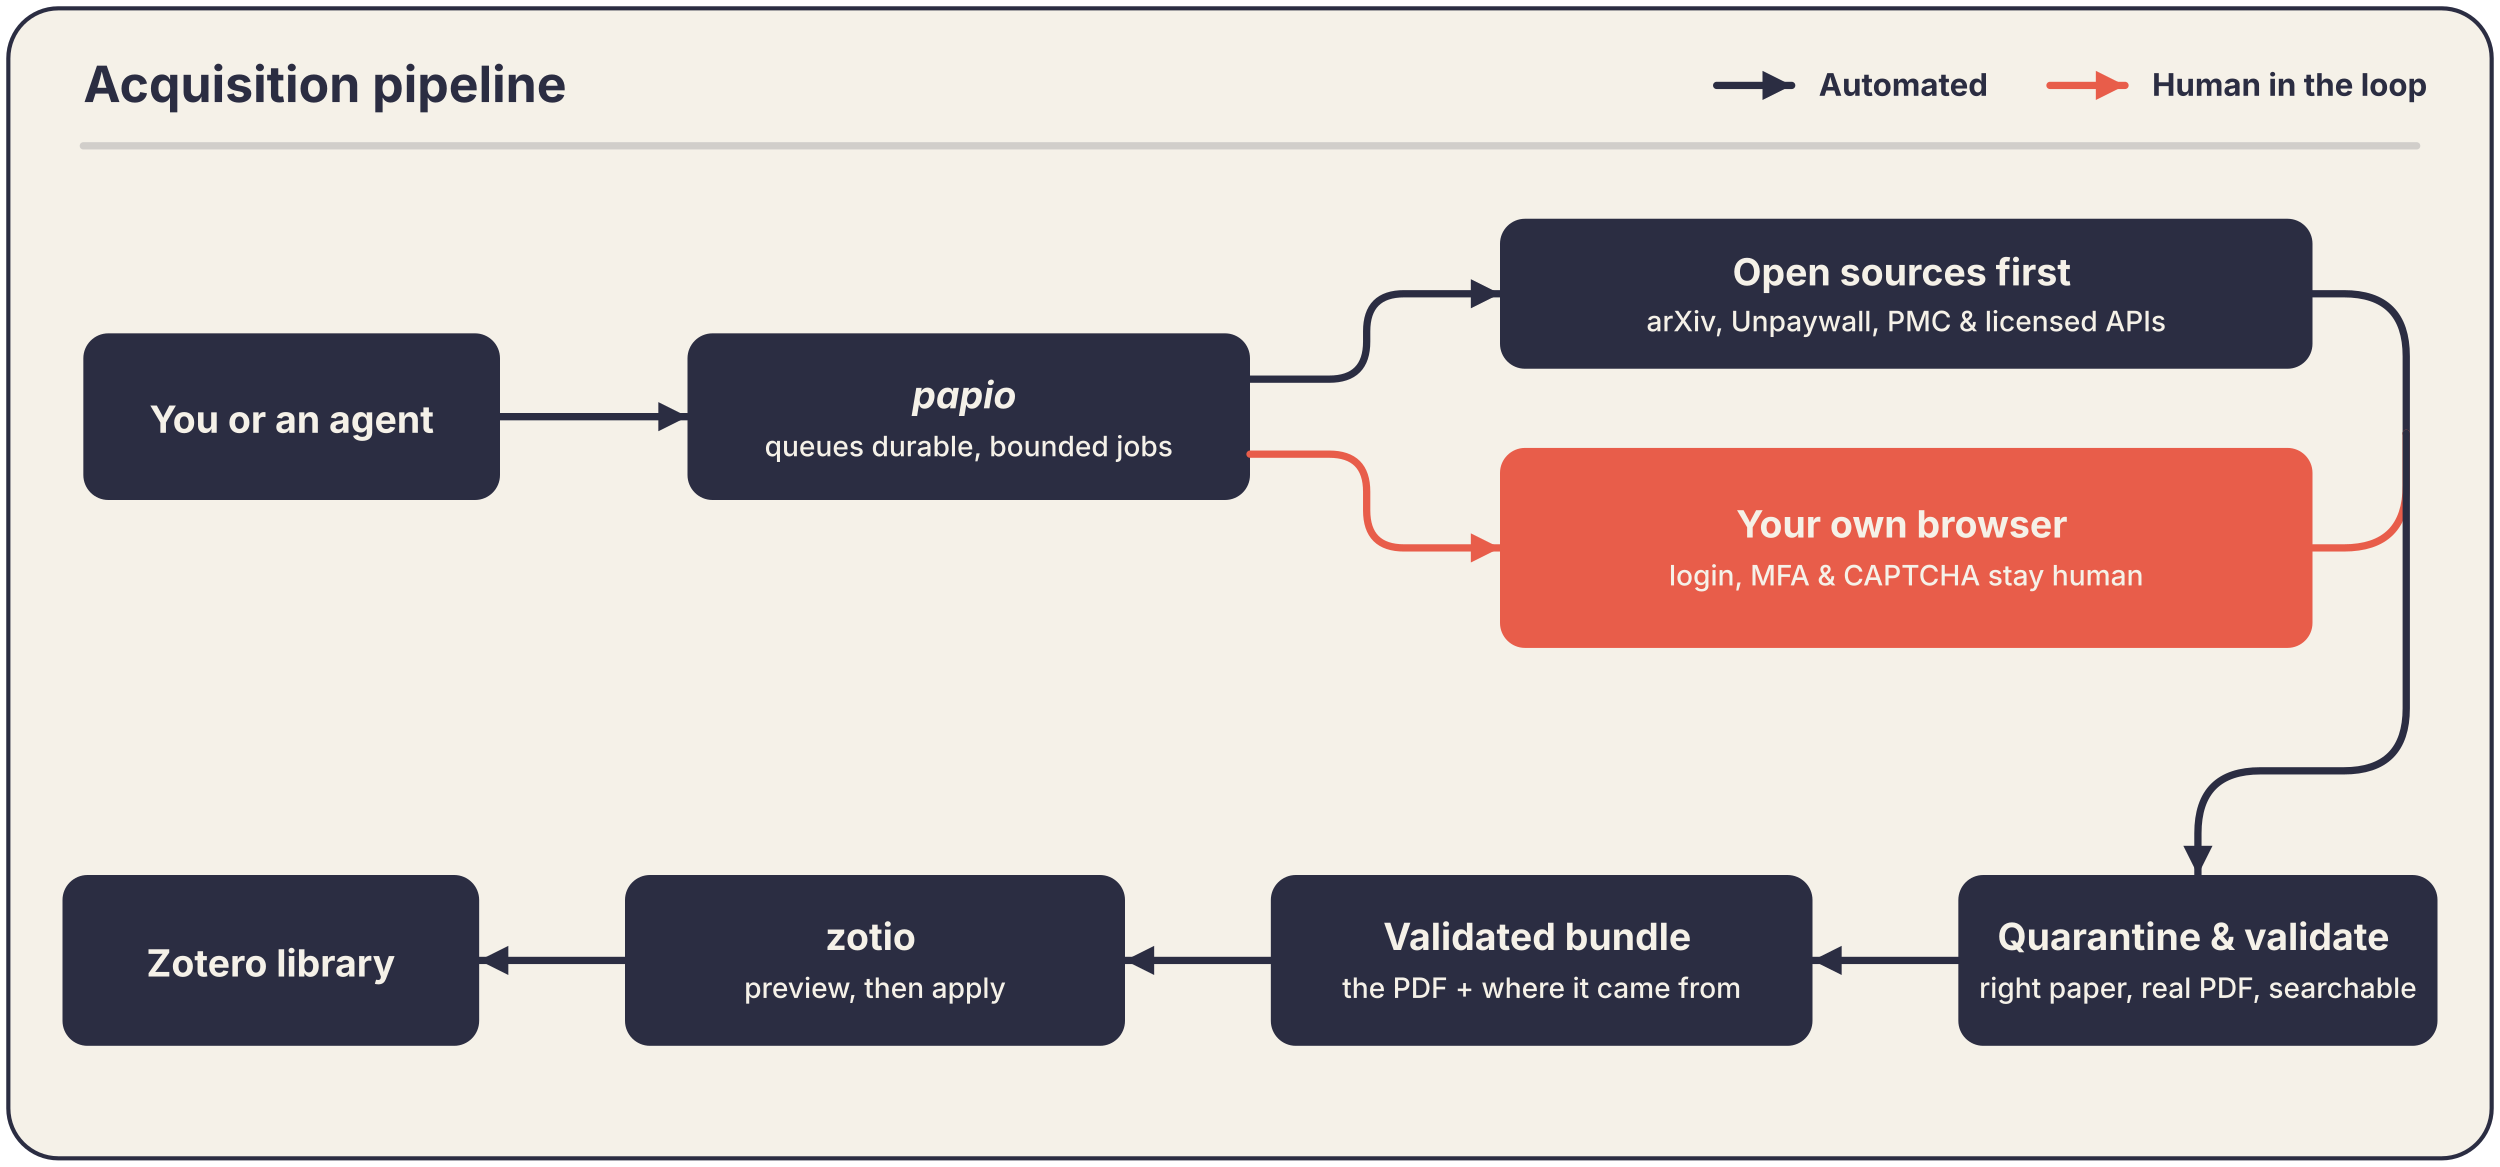
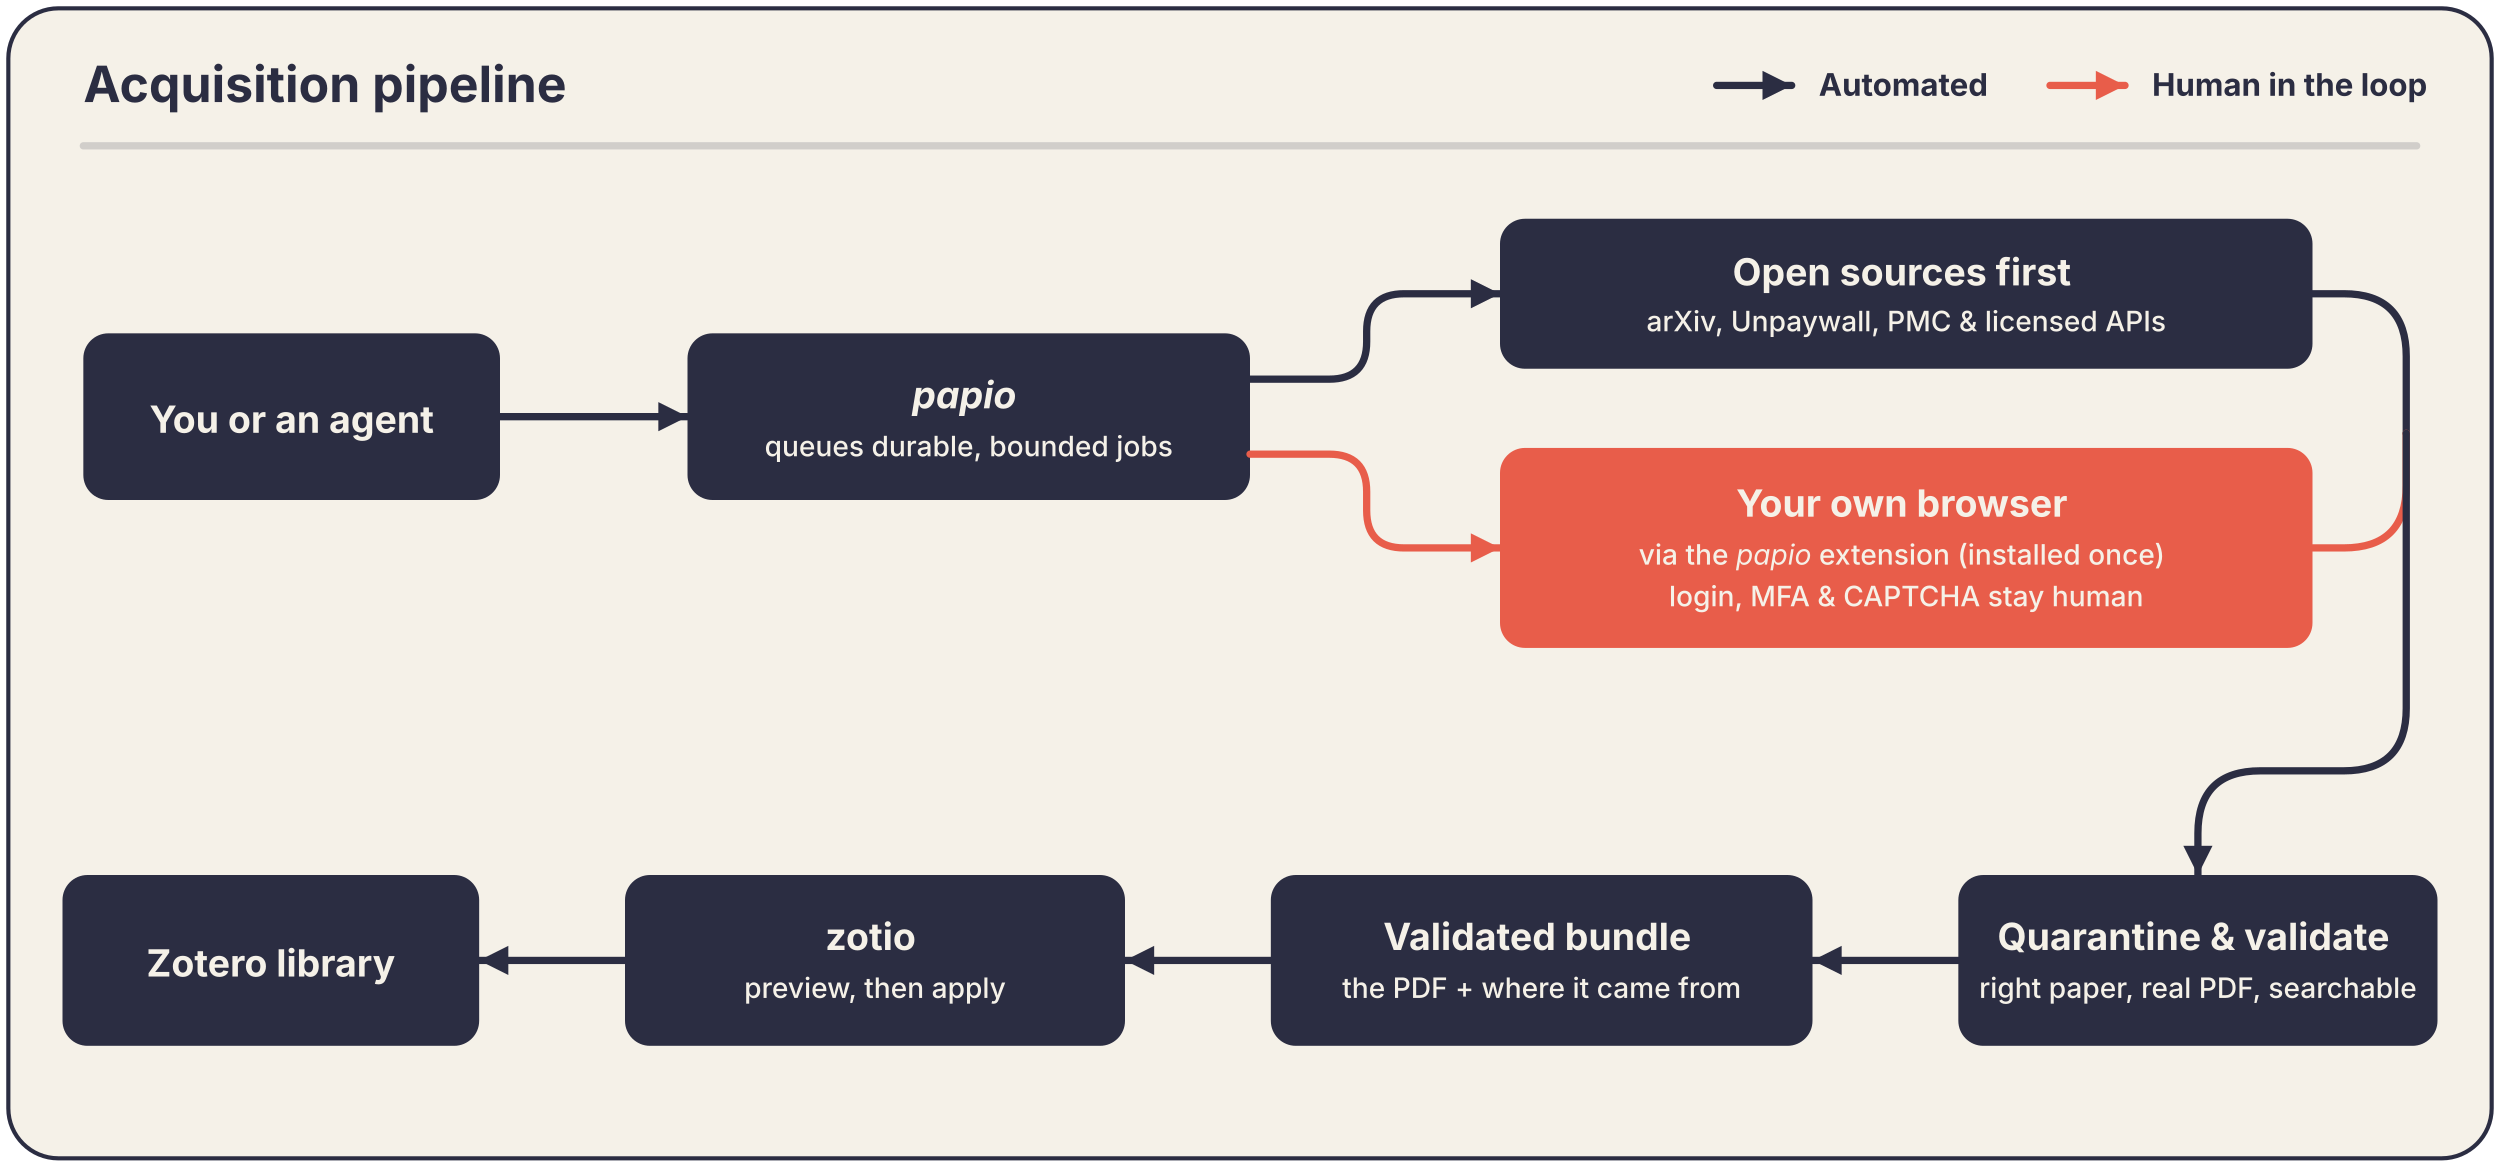
<svg xmlns="http://www.w3.org/2000/svg" width="1200" height="560" viewBox="0 0 1200 560" role="img" aria-labelledby="title description">
  <defs>
    <marker id="arrow-navy" viewBox="0 0 14 14" refX="14" refY="7" markerWidth="14" markerHeight="14" markerUnits="userSpaceOnUse" orient="auto">
      <path class="arrow-ink" d="M 0 0 L 14 7 L 0 14 Z" />
    </marker>
    <marker id="arrow-coral" viewBox="0 0 14 14" refX="14" refY="7" markerWidth="14" markerHeight="14" markerUnits="userSpaceOnUse" orient="auto">
      <path class="arrow-coral" d="M 0 0 L 14 7 L 0 14 Z" />
    </marker>
    <style>
      /* Theme palette: only this block differs between variants. */
      .card { fill: #F5F1E8; stroke: #2B2D42; }
      .node, .arrow-ink { fill: #2B2D42; }
      .human-node, .arrow-coral { fill: #E85D4A; }
      .node-label { fill: #F5F1E8; }
      .human-label { fill: #F5F1E8; }
      .header-label { fill: #2B2D42; }
      .flow { stroke: #2B2D42; }
      .human-flow { stroke: #E85D4A; }
      .type { font-family: system-ui, -apple-system, 'Segoe UI', sans-serif; }
      .node-label { font-size: 18px; font-weight: 650; text-anchor: middle; }
      .node-sub { font-size: 13.5px; font-weight: 450; opacity: 0.85; }
      .flow, .human-flow { fill: none; stroke-width: 3.5; stroke-linecap: round; stroke-linejoin: round; }
    </style>
  </defs>
  <rect class="card" x="4" y="4" width="1192" height="552" rx="24" stroke-width="2" />
  <g class="type">
    <text class="header-label" x="40" y="49" font-size="24" font-weight="750">Acquisition pipeline</text>
    <g aria-label="Legend">
      <path d="M 824 41 H 860" class="flow" marker-end="url(#arrow-navy)" />
      <text class="header-label" x="873" y="46" font-size="15" font-weight="650">Automated</text>
      <path d="M 984 41 H 1020" class="human-flow" marker-end="url(#arrow-coral)" />
      <text class="header-label" x="1033" y="46" font-size="15" font-weight="650">Human in the loop</text>
    </g>
    <path d="M 40 70 H 1160" class="flow" opacity="0.18" />
    <g aria-label="You or an agent">
      <rect class="node" x="40" y="160" width="200" height="80" rx="12" />
      <text class="node-label" x="140" y="201" dominant-baseline="middle">You or an agent</text>
    </g>
    <g aria-label="papio — queues durable, bounded jobs">
      <rect class="node" x="330" y="160" width="270" height="80" rx="12" />
      <text class="node-label" x="465" y="196">
        <tspan x="465" y="196" font-style="italic">papio</tspan>
        <tspan class="node-sub" x="465" y="219">queues durable, bounded jobs</tspan>
      </text>
    </g>
    <path d="M 240 200 H 330" class="flow" marker-end="url(#arrow-navy)" />
    <g aria-label="Open sources first — arXiv, Unpaywall, PMC, licensed APIs">
      <rect class="node" x="720" y="105" width="390" height="72" rx="12" />
      <text class="node-label" x="915" y="137">
        <tspan x="915" y="137">Open sources first</tspan>
        <tspan class="node-sub" x="915" y="159">arXiv, Unpaywall, PMC &amp; licensed APIs</tspan>
      </text>
    </g>
-     <g aria-label="Your own browser — login, MFA &amp; CAPTCHA stay human">
+     <g aria-label="Your own browser — via the papio extension; login, MFA &amp; CAPTCHA stay human">
      <rect class="human-node" x="720" y="215" width="390" height="96" rx="12" />
-       <text class="node-label human-label" x="915" y="258">
-         <tspan x="915" y="258">Your own browser</tspan>
-         <tspan class="node-sub" x="915" y="281">login, MFA &amp; CAPTCHA stay human</tspan>
+       <text class="node-label human-label" x="915" y="248">
+         <tspan x="915" y="248">Your own browser</tspan>
+         <tspan class="node-sub" x="915" y="271">via the <tspan font-style="italic">papio</tspan> extension (installed once)</tspan>
+         <tspan class="node-sub" x="915" y="291">login, MFA &amp; CAPTCHA stay human</tspan>
      </text>
    </g>
    <path d="M 600 182 H 638 Q 656 182 656 164 V 159 Q 656 141 674 141 H 720" class="flow" marker-end="url(#arrow-navy)" />
    <path d="M 600 218 H 638 Q 656 218 656 236 V 245 Q 656 263 674 263 H 720" class="human-flow" marker-end="url(#arrow-coral)" />
    <path d="M 1110 141 H 1125 Q 1155 141 1155 171 V 208" class="flow" />
    <path d="M 1110 263 H 1125 Q 1155 263 1155 233 V 208" class="human-flow" />
    <path d="M 1155 208 V 340 Q 1155 370 1125 370 H 1085 Q 1055 370 1055 400 V 420" class="flow" marker-end="url(#arrow-navy)" />
    <g aria-label="Quarantine &amp; validate — right paper, real PDF, searchable">
      <rect class="node" x="940" y="420" width="230" height="82" rx="12" />
      <text class="node-label" x="1055" y="456">
        <tspan x="1055" y="456">Quarantine &amp; validate</tspan>
        <tspan class="node-sub" x="1055" y="479">right paper, real PDF, searchable</tspan>
      </text>
    </g>
    <g aria-label="Validated bundle — the PDF plus where it came from">
      <rect class="node" x="610" y="420" width="260" height="82" rx="12" />
      <text class="node-label" x="740" y="456">
        <tspan x="740" y="456">Validated bundle</tspan>
        <tspan class="node-sub" x="740" y="479">the PDF + where it came from</tspan>
      </text>
    </g>
    <g aria-label="zotio — preview, then apply">
      <rect class="node" x="300" y="420" width="240" height="82" rx="12" />
      <text class="node-label" x="420" y="456">
        <tspan x="420" y="456">zotio</tspan>
        <tspan class="node-sub" x="420" y="479">preview, then apply</tspan>
      </text>
    </g>
    <g aria-label="Zotero library">
      <rect class="node" x="30" y="420" width="200" height="82" rx="12" />
      <text class="node-label" x="130" y="462" dominant-baseline="middle">Zotero library</text>
    </g>
    <path d="M 940 461 H 870" class="flow" marker-end="url(#arrow-navy)" />
    <path d="M 610 461 H 540" class="flow" marker-end="url(#arrow-navy)" />
    <path d="M 300 461 H 230" class="flow" marker-end="url(#arrow-navy)" />
  </g>
</svg>
